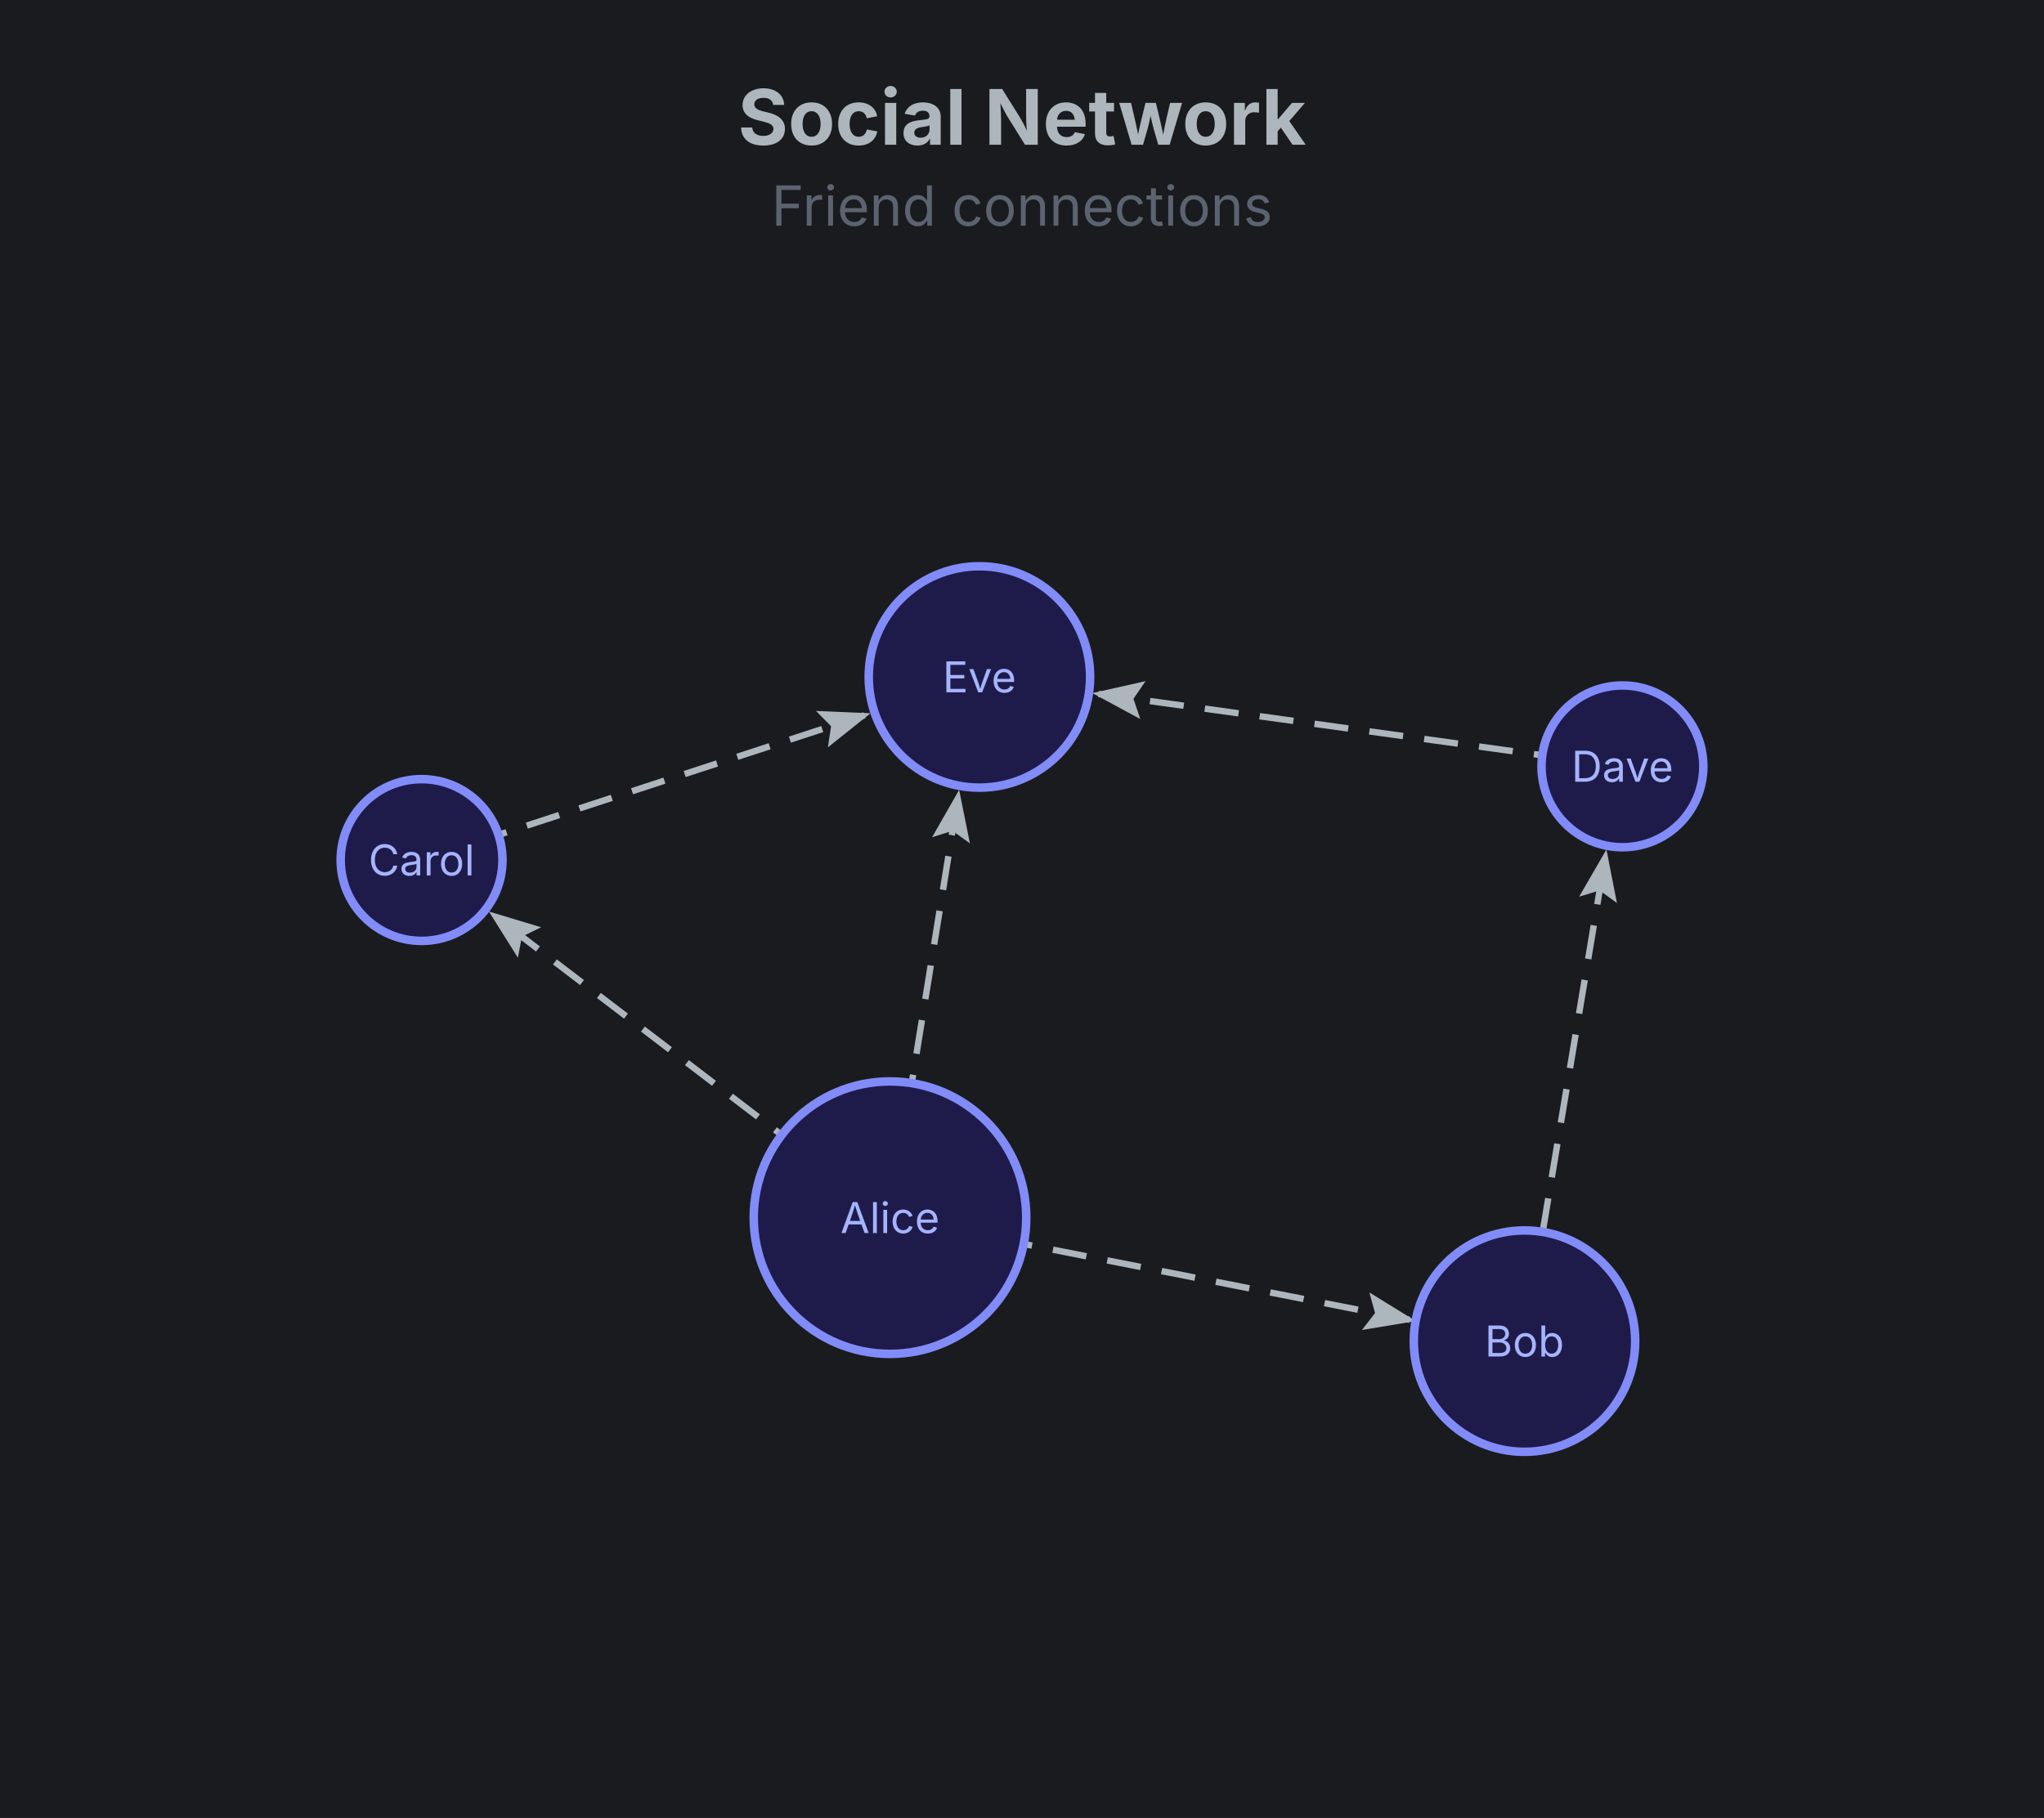
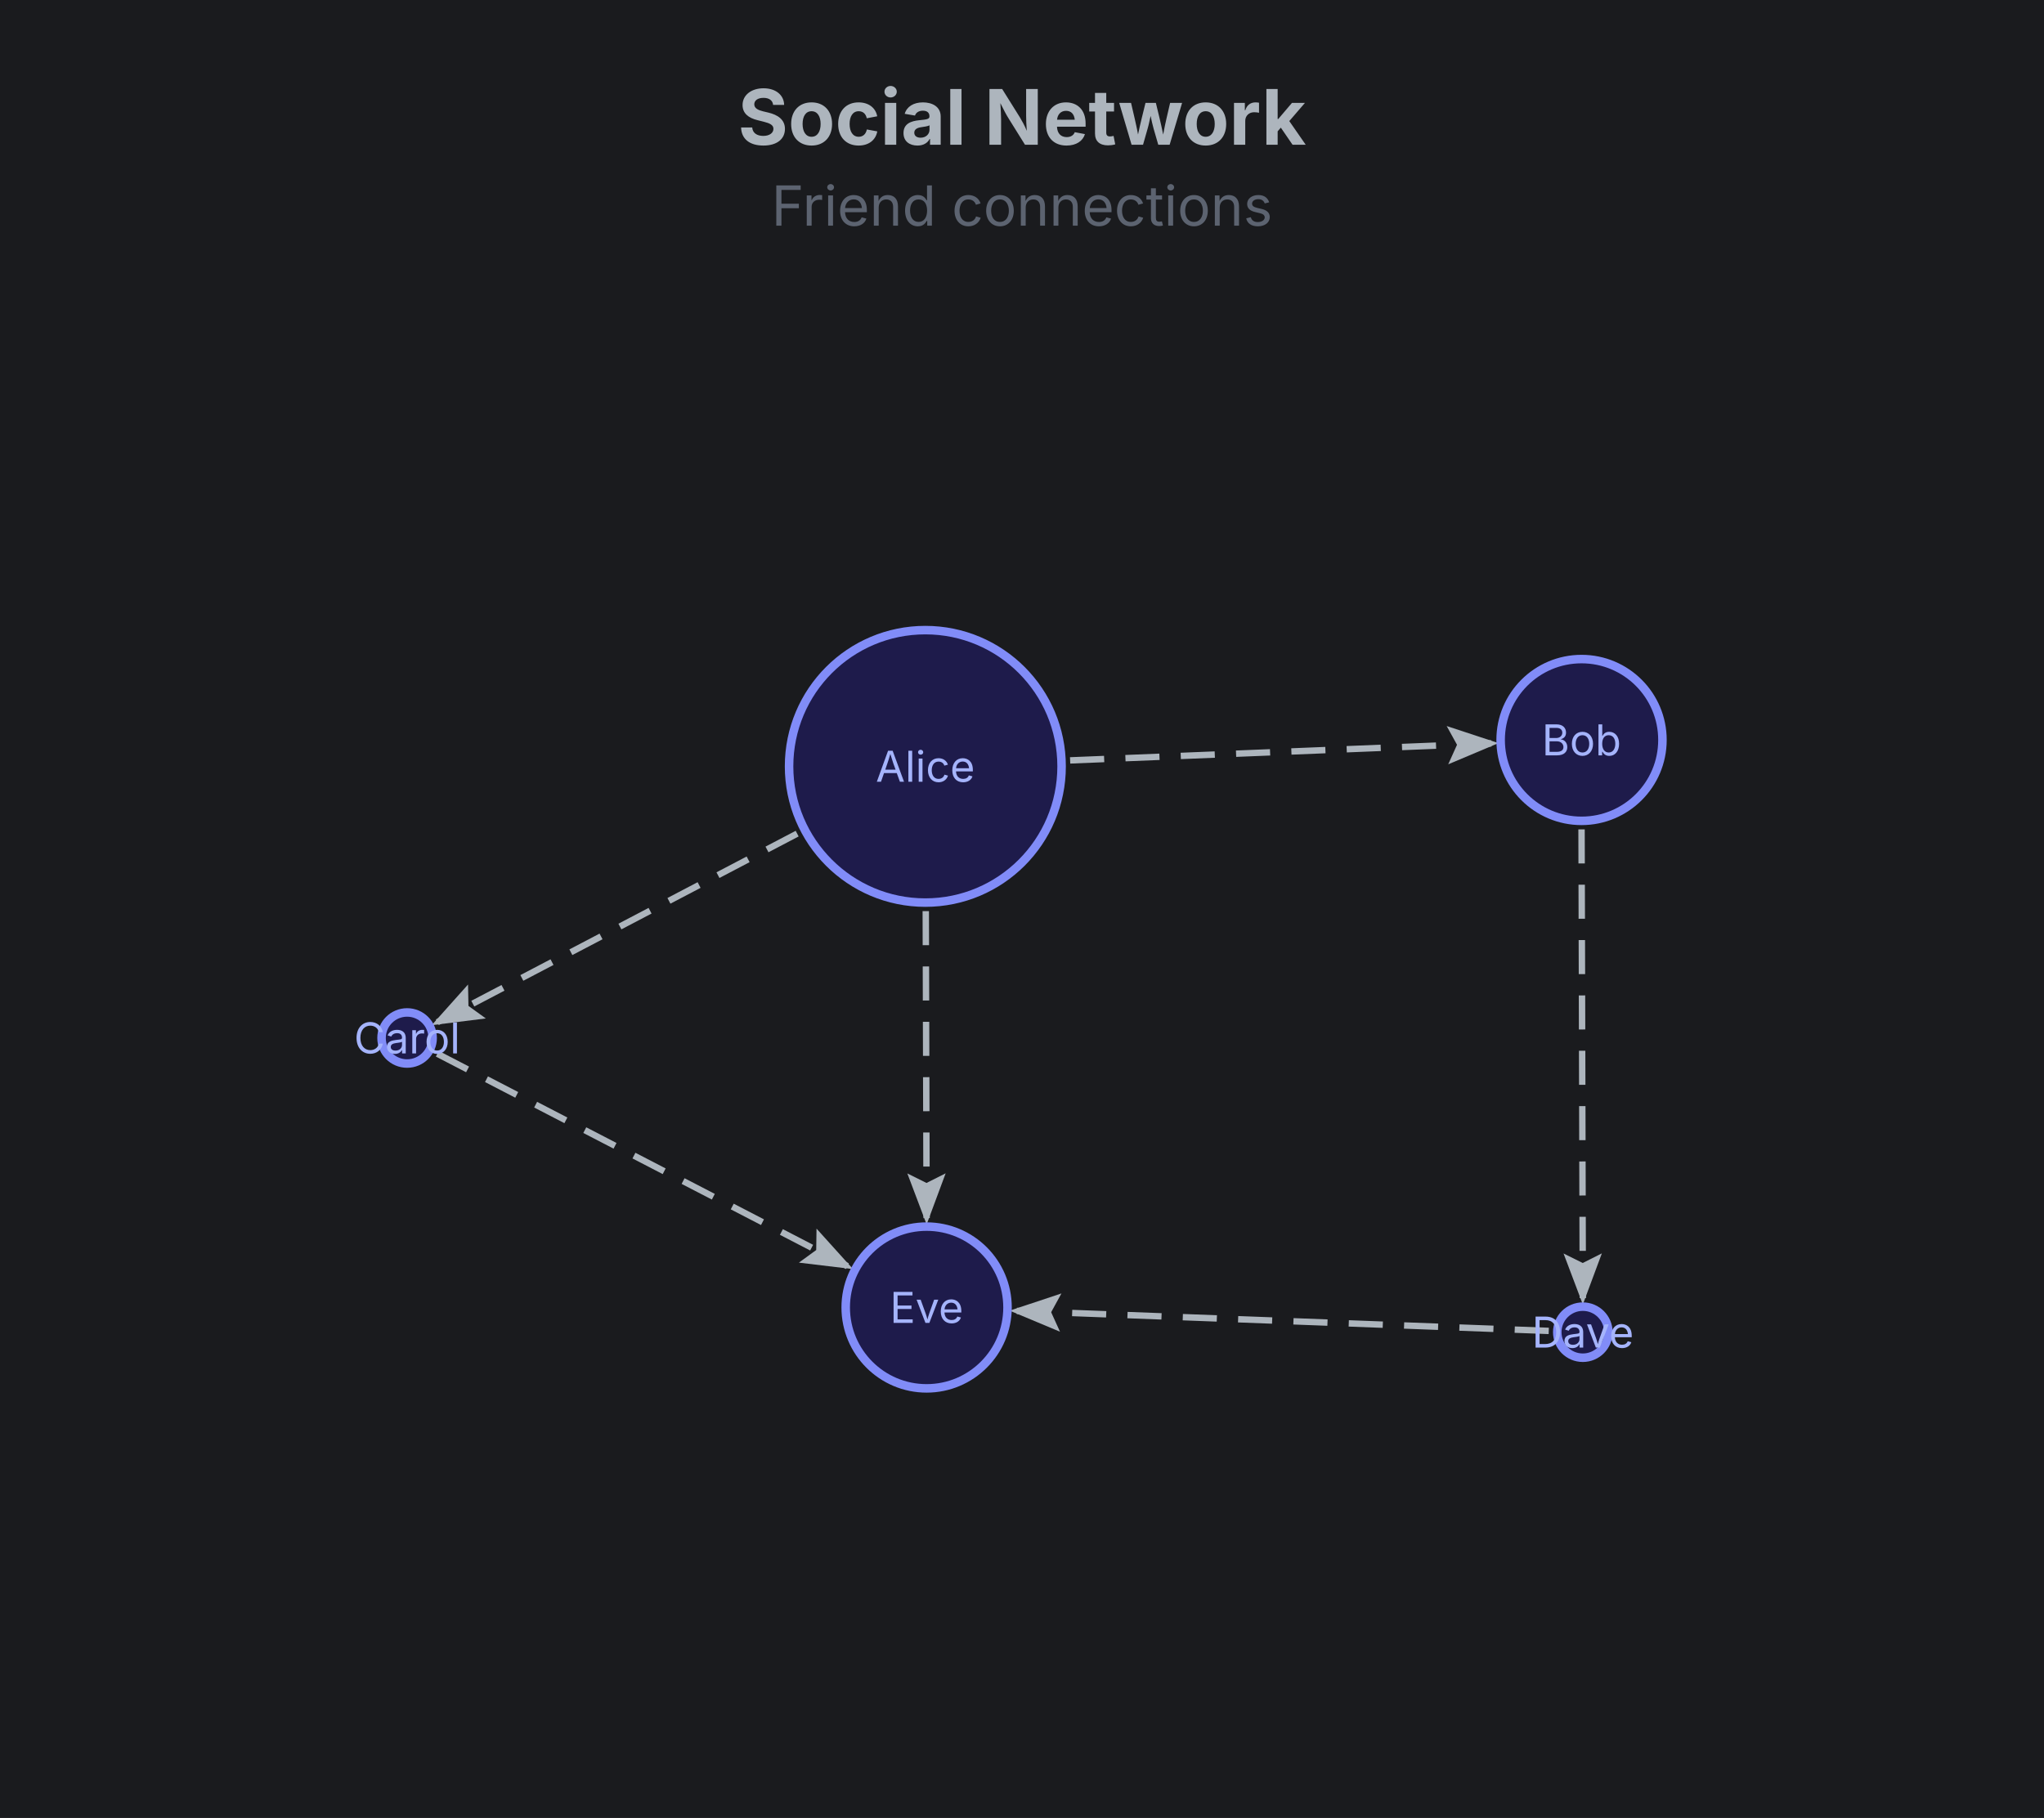
<svg xmlns="http://www.w3.org/2000/svg" width="480" height="427" viewBox="0 0 480 427">
  <rect width="100%" height="100%" fill="#1a1b1e" />
  <text x="240" y="34" text-anchor="middle" font-family="Inter, system-ui, -apple-system, sans-serif" font-size="18" font-weight="700" fill="#adb5bd">Social Network</text>
  <text x="240" y="53" text-anchor="middle" font-family="Inter, system-ui, -apple-system, sans-serif" font-size="13" fill="#5c6370">Friend connections</text>
  <g class="network-diagram" transform="translate(0,67)">
    <defs>
      <marker id="net-1-arr" markerWidth="8" markerHeight="6" refX="7" refY="3" orient="auto" markerUnits="strokeWidth">
        <polygon points="0 0, 8 3, 0 6, 1.5 3" fill="#adb5bd" />
      </marker>
      <style>.net-1-edge{stroke-dasharray:8 5;animation:net-1-dash 1.2s linear infinite;}@keyframes net-1-dash{to{stroke-dashoffset:-26;}}</style>
    </defs>
-     <line x1="209" y1="219" x2="331" y2="243" stroke="#adb5bd" stroke-width="1.5" marker-end="url(#net-1-arr)" class="net-1-edge" />
-     <line x1="209" y1="219" x2="116" y2="148" stroke="#adb5bd" stroke-width="1.5" marker-end="url(#net-1-arr)" class="net-1-edge" />
-     <line x1="358" y1="248" x2="377" y2="134" stroke="#adb5bd" stroke-width="1.5" marker-end="url(#net-1-arr)" class="net-1-edge" />
-     <line x1="99" y1="135" x2="203" y2="101" stroke="#adb5bd" stroke-width="1.5" marker-end="url(#net-1-arr)" class="net-1-edge" />
-     <line x1="381" y1="113" x2="258" y2="96" stroke="#adb5bd" stroke-width="1.5" marker-end="url(#net-1-arr)" class="net-1-edge" />
-     <line x1="209" y1="219" x2="225" y2="120" stroke="#adb5bd" stroke-width="1.5" marker-end="url(#net-1-arr)" class="net-1-edge" />
-     <circle cx="209" cy="219" r="32" fill="#1e1b4b" stroke="#818cf8" stroke-width="2" />
-     <text x="209" y="219" text-anchor="middle" dominant-baseline="middle" font-family="Inter, system-ui, -apple-system, sans-serif" font-size="10" fill="#a5b4fc">Alice</text>
-     <circle cx="358" cy="248" r="26" fill="#1e1b4b" stroke="#818cf8" stroke-width="2" />
-     <text x="358" y="248" text-anchor="middle" dominant-baseline="middle" font-family="Inter, system-ui, -apple-system, sans-serif" font-size="10" fill="#a5b4fc">Bob</text>
-     <circle cx="99" cy="135" r="19" fill="#1e1b4b" stroke="#818cf8" stroke-width="2" />
-     <text x="99" y="135" text-anchor="middle" dominant-baseline="middle" font-family="Inter, system-ui, -apple-system, sans-serif" font-size="10" fill="#a5b4fc">Carol</text>
-     <circle cx="381" cy="113" r="19" fill="#1e1b4b" stroke="#818cf8" stroke-width="2" />
-     <text x="381" y="113" text-anchor="middle" dominant-baseline="middle" font-family="Inter, system-ui, -apple-system, sans-serif" font-size="10" fill="#a5b4fc">Dave</text>
-     <circle cx="230" cy="92" r="26" fill="#1e1b4b" stroke="#818cf8" stroke-width="2" />
-     <text x="230" y="92" text-anchor="middle" dominant-baseline="middle" font-family="Inter, system-ui, -apple-system, sans-serif" font-size="10" fill="#a5b4fc">Eve</text>
+     <line x1="251.3" y1="111.6" x2="350.4" y2="107.6" stroke="#adb5bd" stroke-width="1.5" marker-end="url(#net-1-arr)" class="net-1-edge" />
+     <line x1="187.2" y1="128.8" x2="102.7" y2="173.1" stroke="#adb5bd" stroke-width="1.5" marker-end="url(#net-1-arr)" class="net-1-edge" />
+     <line x1="371.4" y1="127.8" x2="371.7" y2="237.9" stroke="#adb5bd" stroke-width="1.5" marker-end="url(#net-1-arr)" class="net-1-edge" />
+     <line x1="102.7" y1="180.5" x2="199" y2="230.4" stroke="#adb5bd" stroke-width="1.5" marker-end="url(#net-1-arr)" class="net-1-edge" />
+     <line x1="363.7" y1="245.6" x2="238.6" y2="240.9" stroke="#adb5bd" stroke-width="1.5" marker-end="url(#net-1-arr)" class="net-1-edge" />
+     <line x1="217.4" y1="147" x2="217.6" y2="219.1" stroke="#adb5bd" stroke-width="1.5" marker-end="url(#net-1-arr)" class="net-1-edge" />
+     <circle cx="217.3" cy="113" r="32" fill="#1e1b4b" stroke="#818cf8" stroke-width="2" />
+     <text x="217.3" y="113" text-anchor="middle" dominant-baseline="middle" font-family="Inter, system-ui, -apple-system, sans-serif" font-size="10" fill="#a5b4fc">Alice</text>
+     <circle cx="371.4" cy="106.8" r="19" fill="#1e1b4b" stroke="#818cf8" stroke-width="2" />
+     <text x="371.4" y="106.8" text-anchor="middle" dominant-baseline="middle" font-family="Inter, system-ui, -apple-system, sans-serif" font-size="10" fill="#a5b4fc">Bob</text>
+     <circle cx="95.6" cy="176.8" r="6" fill="#1e1b4b" stroke="#818cf8" stroke-width="2" />
+     <text x="95.6" y="176.8" text-anchor="middle" dominant-baseline="middle" font-family="Inter, system-ui, -apple-system, sans-serif" font-size="10" fill="#a5b4fc">Carol</text>
+     <circle cx="371.7" cy="245.9" r="6" fill="#1e1b4b" stroke="#818cf8" stroke-width="2" />
+     <text x="371.7" y="245.9" text-anchor="middle" dominant-baseline="middle" font-family="Inter, system-ui, -apple-system, sans-serif" font-size="10" fill="#a5b4fc">Dave</text>
+     <circle cx="217.6" cy="240.1" r="19" fill="#1e1b4b" stroke="#818cf8" stroke-width="2" />
+     <text x="217.6" y="240.1" text-anchor="middle" dominant-baseline="middle" font-family="Inter, system-ui, -apple-system, sans-serif" font-size="10" fill="#a5b4fc">Eve</text>
  </g>
</svg>
